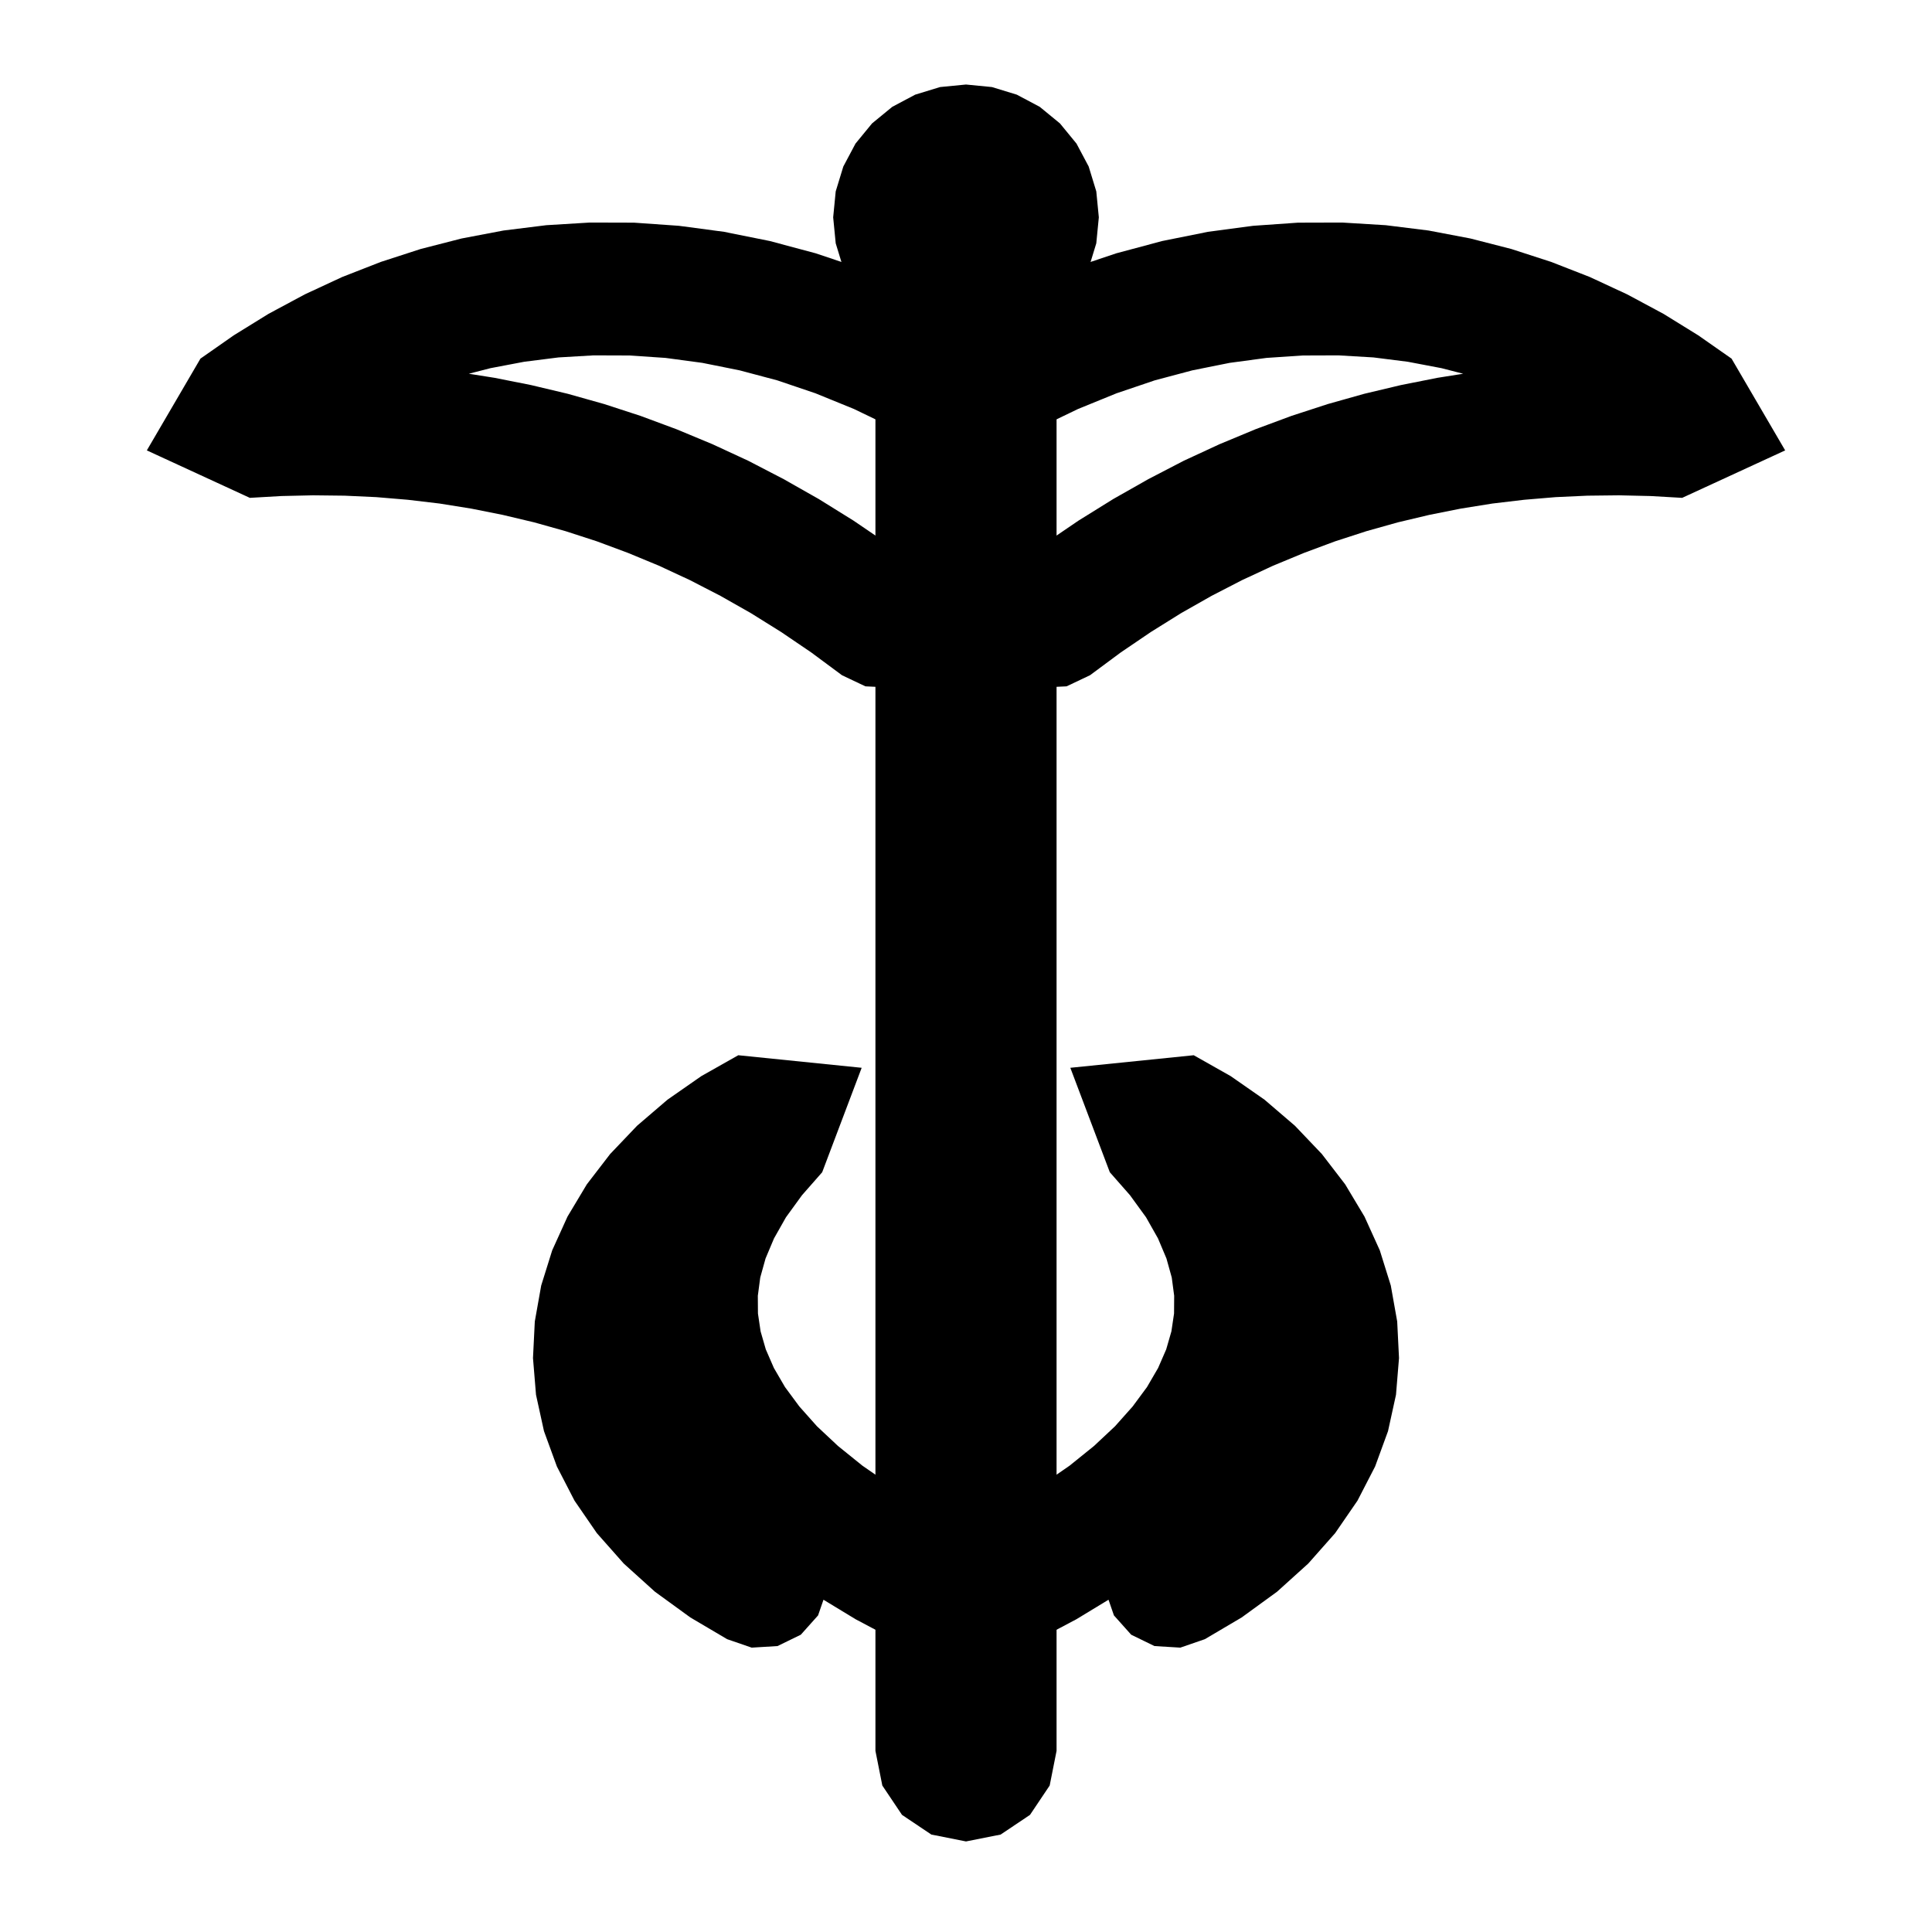
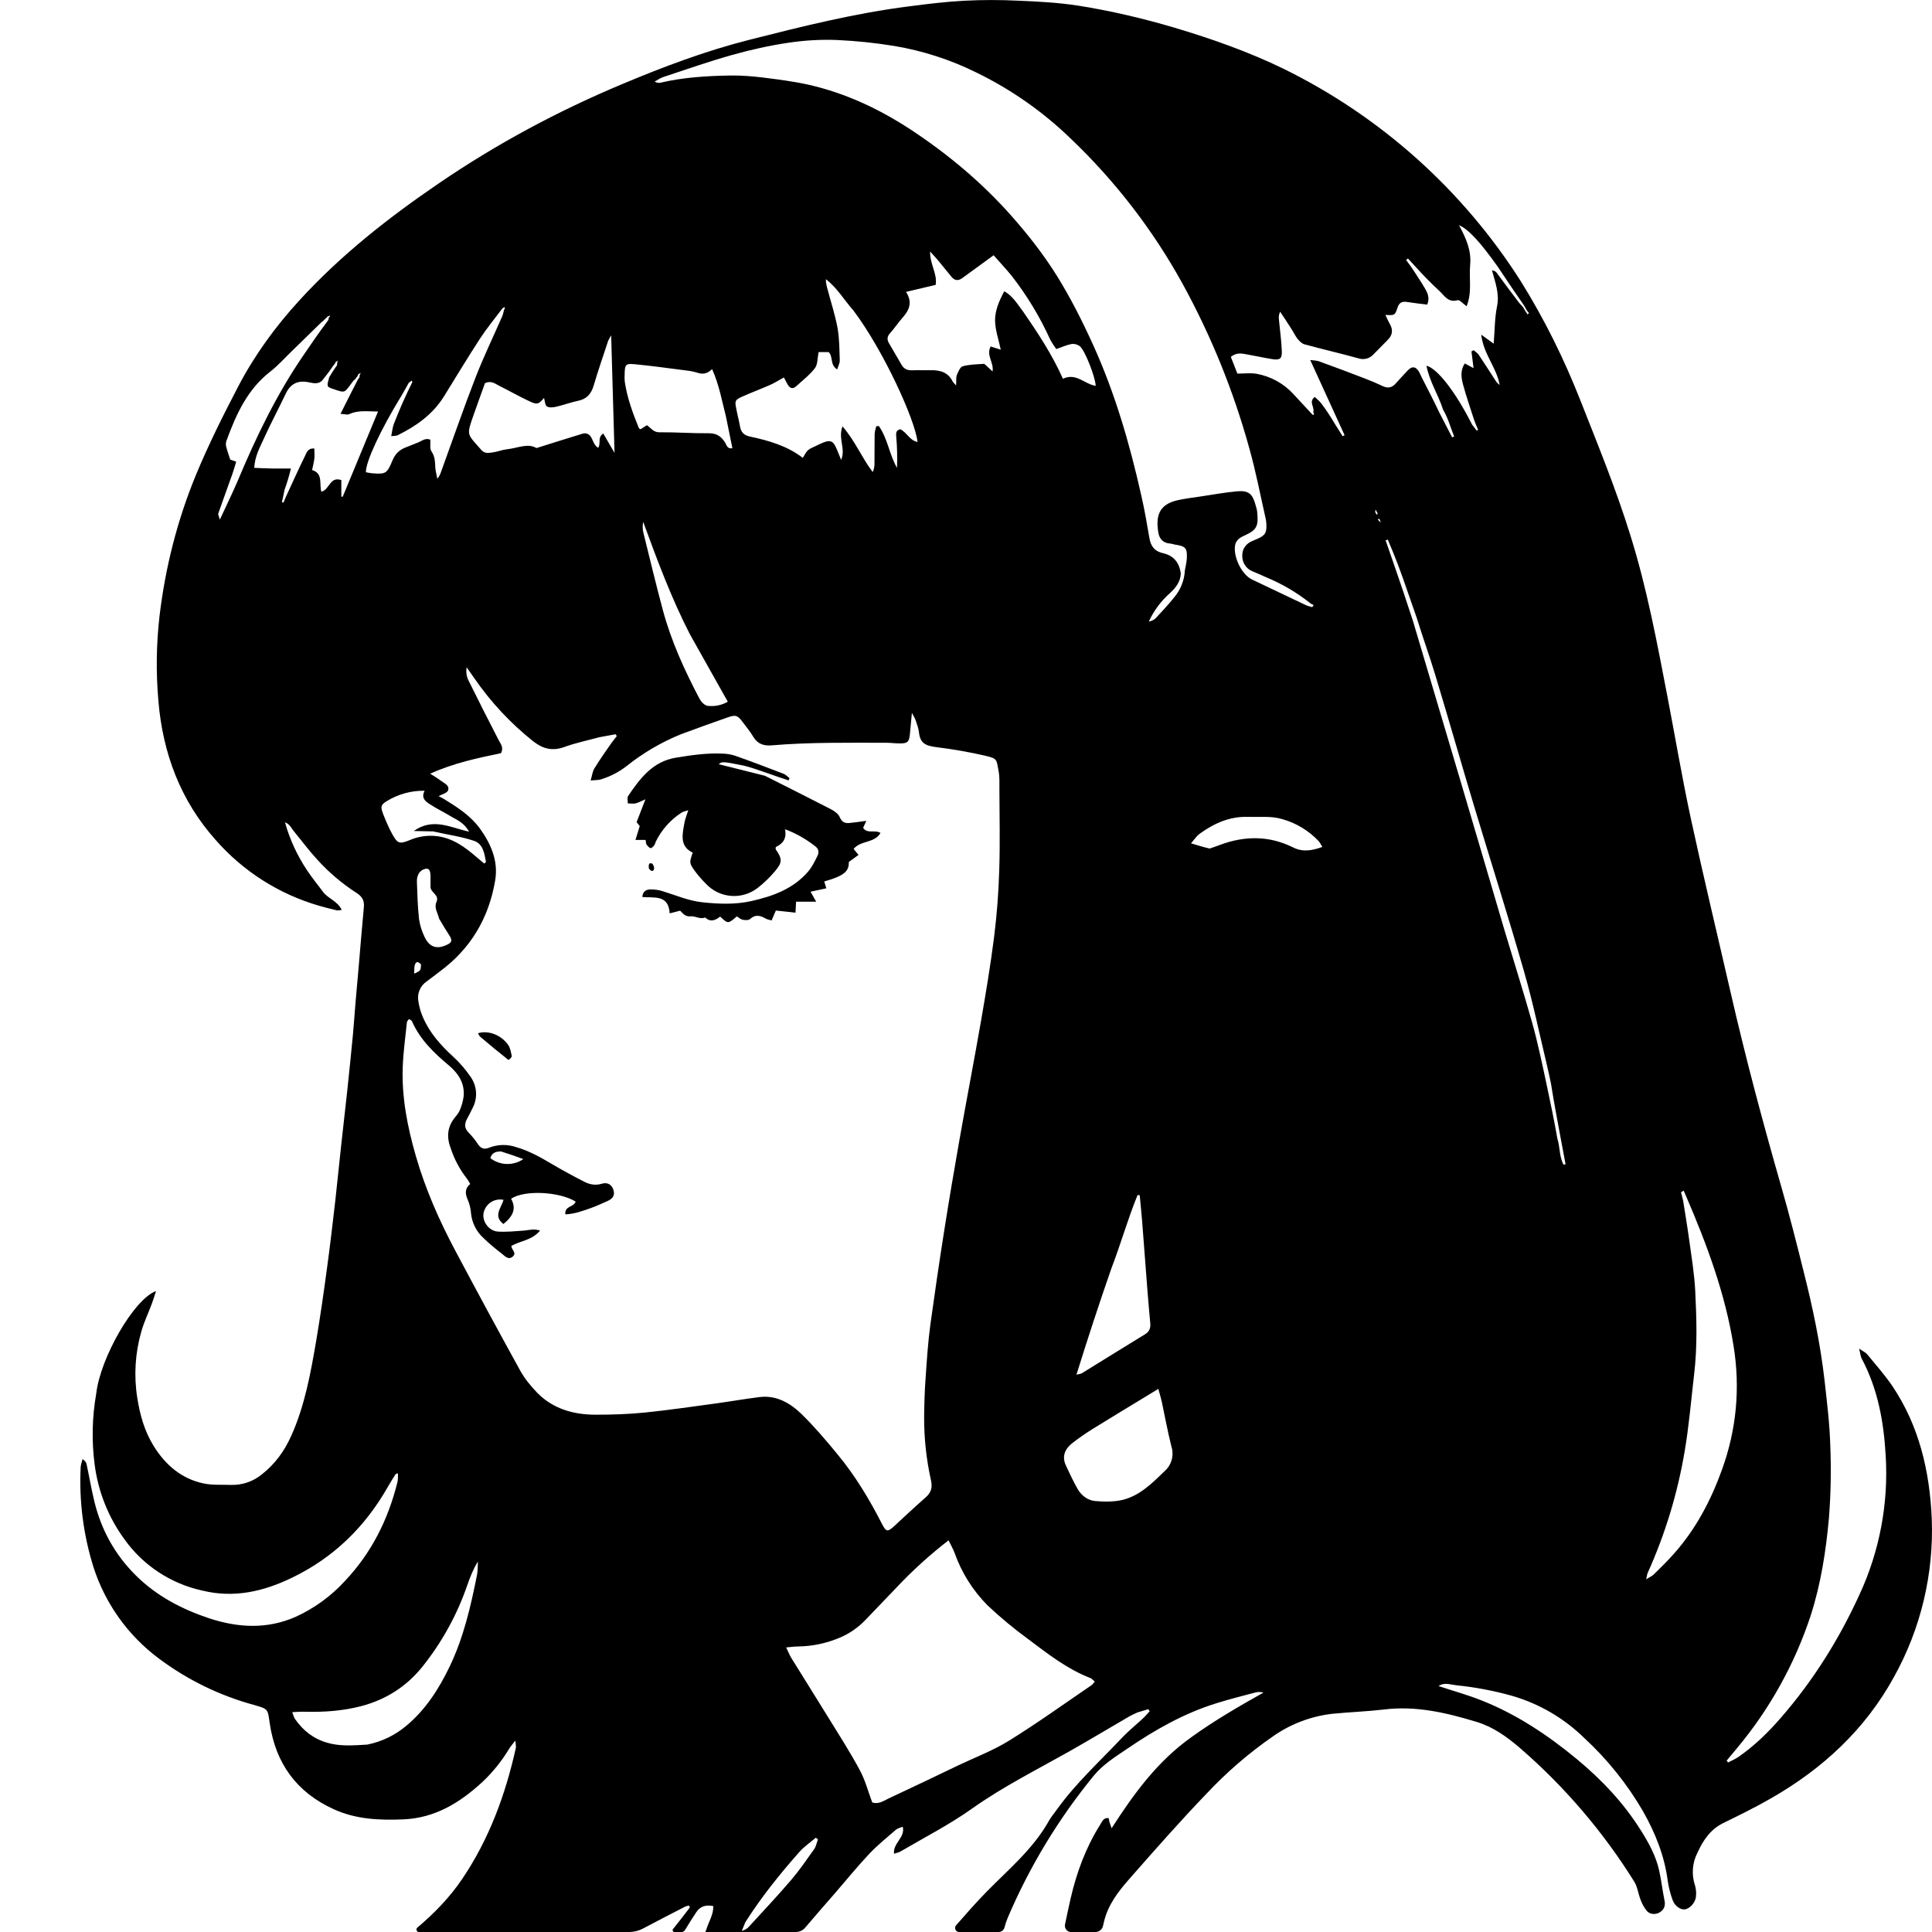
- <svg xmlns="http://www.w3.org/2000/svg" viewBox="0 0 16 16">
-   <path d="M 7.25 1.5 L 7.25 14.5 L 7.307 14.787 L 7.47 15.03 L 7.713 15.193 L 8 15.25 L 8.287 15.193 L 8.53 15.03 L 8.693 14.787 L 8.75 14.5 L 8.75 1.5 L 8.693 1.213 L 8.53 0.97 L 8.287 0.807 L 8 0.75 L 7.713 0.807 L 7.47 0.97 L 7.307 1.213 Z" />
-   <path d="M 8.268 2.769 L 7.901 2.566 L 7.519 2.382 L 7.137 2.226 L 6.756 2.098 L 6.375 1.996 L 5.997 1.92 L 5.622 1.87 L 5.251 1.844 L 4.885 1.843 L 4.524 1.865 L 4.17 1.909 L 3.823 1.975 L 3.484 2.062 L 3.154 2.169 L 2.834 2.294 L 2.524 2.438 L 2.224 2.599 L 1.936 2.777 L 1.66 2.97 L 1.216 3.73 L 2.069 4.123 L 2.33 4.108 L 2.592 4.102 L 2.854 4.105 L 3.116 4.117 L 3.378 4.139 L 3.64 4.17 L 3.902 4.212 L 4.163 4.264 L 4.424 4.326 L 4.684 4.399 L 4.943 4.483 L 5.201 4.579 L 5.457 4.685 L 5.713 4.804 L 5.967 4.935 L 6.219 5.078 L 6.469 5.234 L 6.718 5.403 L 6.973 5.592 L 7.167 5.684 L 7.381 5.694 L 7.583 5.622 L 7.742 5.477 L 7.834 5.283 L 7.844 5.069 L 7.772 4.867 L 7.627 4.708 L 7.354 4.506 L 7.069 4.312 L 6.781 4.133 L 6.49 3.968 L 6.197 3.816 L 5.901 3.679 L 5.603 3.555 L 5.304 3.444 L 5.003 3.346 L 4.701 3.261 L 4.398 3.189 L 4.096 3.129 L 3.793 3.081 L 3.49 3.044 L 3.187 3.019 L 2.885 3.005 L 2.585 3.002 L 2.285 3.009 L 1.987 3.026 L 2.284 3.47 L 2.317 3.853 L 2.54 3.696 L 2.774 3.552 L 3.016 3.422 L 3.266 3.306 L 3.524 3.204 L 3.79 3.119 L 4.062 3.049 L 4.341 2.996 L 4.626 2.96 L 4.916 2.943 L 5.211 2.944 L 5.511 2.964 L 5.816 3.005 L 6.125 3.067 L 6.437 3.15 L 6.753 3.257 L 7.072 3.387 L 7.394 3.542 L 7.732 3.731 L 7.937 3.796 L 8.151 3.779 L 8.342 3.681 L 8.481 3.518 L 8.546 3.313 L 8.529 3.099 L 8.431 2.908 Z" />
-   <path d="M 8.268 3.731 L 8.606 3.542 L 8.928 3.387 L 9.247 3.257 L 9.563 3.15 L 9.875 3.067 L 10.184 3.005 L 10.489 2.964 L 10.789 2.944 L 11.084 2.943 L 11.374 2.96 L 11.659 2.996 L 11.938 3.049 L 12.21 3.119 L 12.476 3.204 L 12.734 3.306 L 12.984 3.422 L 13.226 3.552 L 13.46 3.696 L 13.683 3.853 L 13.716 3.47 L 14.013 3.026 L 13.715 3.009 L 13.415 3.002 L 13.115 3.005 L 12.813 3.019 L 12.51 3.044 L 12.207 3.081 L 11.904 3.129 L 11.602 3.189 L 11.299 3.261 L 10.997 3.346 L 10.696 3.444 L 10.397 3.555 L 10.099 3.679 L 9.803 3.816 L 9.51 3.968 L 9.219 4.133 L 8.931 4.312 L 8.646 4.506 L 8.373 4.708 L 8.228 4.867 L 8.156 5.069 L 8.166 5.283 L 8.258 5.477 L 8.417 5.622 L 8.619 5.694 L 8.833 5.684 L 9.027 5.592 L 9.282 5.403 L 9.531 5.234 L 9.781 5.078 L 10.033 4.935 L 10.287 4.804 L 10.543 4.685 L 10.799 4.579 L 11.057 4.483 L 11.316 4.399 L 11.576 4.326 L 11.837 4.264 L 12.098 4.212 L 12.36 4.17 L 12.622 4.139 L 12.884 4.117 L 13.146 4.105 L 13.408 4.102 L 13.67 4.108 L 13.931 4.123 L 14.784 3.73 L 14.34 2.97 L 14.064 2.777 L 13.776 2.599 L 13.476 2.438 L 13.166 2.294 L 12.846 2.169 L 12.516 2.062 L 12.177 1.975 L 11.83 1.909 L 11.476 1.865 L 11.115 1.843 L 10.749 1.844 L 10.378 1.87 L 10.003 1.92 L 9.625 1.996 L 9.244 2.098 L 8.863 2.226 L 8.481 2.382 L 8.099 2.566 L 7.732 2.769 L 7.569 2.908 L 7.471 3.099 L 7.454 3.313 L 7.519 3.518 L 7.658 3.681 L 7.849 3.779 L 8.063 3.796 Z" />
-   <path d="M 8.232 12.751 L 7.911 12.602 L 7.628 12.453 L 7.372 12.297 L 7.142 12.138 L 6.94 11.975 L 6.766 11.812 L 6.62 11.648 L 6.501 11.487 L 6.409 11.329 L 6.342 11.175 L 6.299 11.026 L 6.277 10.878 L 6.276 10.731 L 6.296 10.58 L 6.34 10.422 L 6.41 10.256 L 6.509 10.081 L 6.642 9.898 L 6.809 9.708 L 7.136 8.843 L 6.114 8.739 L 5.808 8.912 L 5.528 9.107 L 5.276 9.323 L 5.053 9.557 L 4.86 9.808 L 4.7 10.075 L 4.573 10.355 L 4.482 10.646 L 4.429 10.944 L 4.414 11.247 L 4.439 11.551 L 4.505 11.852 L 4.612 12.145 L 4.758 12.428 L 4.943 12.697 L 5.166 12.949 L 5.424 13.182 L 5.717 13.395 L 6.022 13.575 L 6.225 13.645 L 6.439 13.632 L 6.632 13.538 L 6.775 13.378 L 6.845 13.175 L 6.832 12.961 L 6.738 12.768 L 6.578 12.625 L 6.318 12.474 L 6.116 12.327 L 5.947 12.174 L 5.809 12.018 L 5.701 11.861 L 5.619 11.703 L 5.562 11.545 L 5.527 11.386 L 5.514 11.228 L 5.521 11.068 L 5.55 10.908 L 5.601 10.747 L 5.673 10.587 L 5.769 10.428 L 5.888 10.273 L 6.031 10.122 L 6.2 9.978 L 6.393 9.844 L 6.611 9.721 L 6.164 9.357 L 6.017 8.944 L 5.783 9.21 L 5.585 9.484 L 5.424 9.767 L 5.301 10.059 L 5.218 10.358 L 5.178 10.661 L 5.18 10.963 L 5.224 11.261 L 5.308 11.55 L 5.428 11.827 L 5.582 12.091 L 5.767 12.343 L 5.98 12.581 L 6.219 12.806 L 6.484 13.019 L 6.773 13.22 L 7.086 13.41 L 7.422 13.588 L 7.768 13.749 L 7.977 13.8 L 8.189 13.767 L 8.372 13.655 L 8.499 13.482 L 8.55 13.273 L 8.517 13.061 L 8.405 12.878 Z" />
-   <path d="M 8.232 13.749 L 8.578 13.588 L 8.914 13.41 L 9.227 13.22 L 9.516 13.019 L 9.781 12.806 L 10.02 12.581 L 10.233 12.343 L 10.418 12.091 L 10.572 11.827 L 10.692 11.55 L 10.776 11.261 L 10.82 10.963 L 10.822 10.661 L 10.782 10.358 L 10.699 10.059 L 10.576 9.767 L 10.415 9.484 L 10.217 9.21 L 9.983 8.944 L 9.836 9.357 L 9.389 9.721 L 9.607 9.844 L 9.8 9.978 L 9.969 10.122 L 10.112 10.273 L 10.231 10.428 L 10.327 10.587 L 10.399 10.747 L 10.45 10.908 L 10.479 11.068 L 10.486 11.228 L 10.473 11.386 L 10.438 11.545 L 10.381 11.703 L 10.299 11.861 L 10.191 12.018 L 10.053 12.174 L 9.884 12.327 L 9.682 12.474 L 9.422 12.625 L 9.262 12.768 L 9.168 12.961 L 9.155 13.175 L 9.225 13.378 L 9.368 13.538 L 9.561 13.632 L 9.775 13.645 L 9.978 13.575 L 10.283 13.395 L 10.576 13.182 L 10.834 12.949 L 11.057 12.697 L 11.242 12.428 L 11.388 12.145 L 11.495 11.852 L 11.561 11.551 L 11.586 11.247 L 11.571 10.944 L 11.518 10.646 L 11.427 10.355 L 11.3 10.075 L 11.14 9.808 L 10.947 9.557 L 10.724 9.323 L 10.472 9.107 L 10.192 8.912 L 9.886 8.739 L 8.864 8.843 L 9.191 9.708 L 9.358 9.898 L 9.491 10.081 L 9.59 10.256 L 9.66 10.422 L 9.704 10.58 L 9.724 10.731 L 9.723 10.878 L 9.701 11.026 L 9.658 11.175 L 9.591 11.329 L 9.499 11.487 L 9.38 11.648 L 9.234 11.812 L 9.06 11.975 L 8.858 12.138 L 8.628 12.297 L 8.372 12.453 L 8.089 12.602 L 7.768 12.751 L 7.595 12.878 L 7.483 13.061 L 7.45 13.273 L 7.501 13.482 L 7.628 13.655 L 7.811 13.767 L 8.023 13.8 Z" />
-   <path d="M 9.1 1.8 L 9.079 2.015 L 9.016 2.221 L 8.915 2.411 L 8.778 2.578 L 8.611 2.715 L 8.421 2.816 L 8.215 2.879 L 8 2.9 L 7.785 2.879 L 7.579 2.816 L 7.389 2.715 L 7.222 2.578 L 7.085 2.411 L 6.984 2.221 L 6.921 2.015 L 6.9 1.8 L 6.921 1.585 L 6.984 1.379 L 7.085 1.189 L 7.222 1.022 L 7.389 0.885 L 7.579 0.784 L 7.785 0.721 L 8 0.7 L 8.215 0.721 L 8.421 0.784 L 8.611 0.885 L 8.778 1.022 L 8.915 1.189 L 9.016 1.379 L 9.079 1.585 Z" />
+ <svg xmlns="http://www.w3.org/2000/svg" viewBox="0 0 24 24">
+   <path d="M5.938 12.835c.127-.039.285.02.373.143.028.038.036.092.046.14.003.014-.02.033-.04.05-.124-.098-.24-.194-.354-.291-.011-.01-.016-.027-.025-.042zM8.396 9.412c.195-.032.39-.06.588-.05a.54.54 0 01.148.026c.202.071.402.147.601.224.028.01.05.036.075.055l-.013.027a9.203 9.203 0 01-.26-.089c-.115-.038-.213-.077-.315-.098-.25-.05-.25-.046-.292-.014l.574.144c.275.139.55.276.823.417.042.022.09.057.107.098.026.06.063.076.117.072.066-.006.132-.017.213-.027l-.04.086c.051.08.142.02.216.064-.074.13-.247.09-.334.199l.061.074-.12.087c0 .106-.038.168-.306.243l.026.085-.196.042.07.124h-.25l-.007.137c-.081-.01-.161-.018-.244-.027l-.053.123c-.027-.008-.052-.011-.073-.023-.067-.038-.128-.056-.195.006-.019.017-.063.014-.093.008-.026-.006-.05-.029-.07-.042-.11.095-.11.095-.208.003-.057.046-.12.074-.186.011-.063.027-.123-.02-.178-.014-.07.007-.097-.035-.133-.07l-.13.033c-.013-.236-.194-.19-.34-.203.005-.072.05-.092.095-.094a.474.474 0 01.159.022c.164.05.32.12.496.138.203.021.405.029.601-.015.265-.059.52-.149.707-.365.049-.056.083-.127.117-.195.019-.038.02-.084-.02-.116a1.397 1.397 0 00-.382-.217c.024.12-.031.182-.115.221 0 .014-.004.025 0 .03.08.115.084.16-.007.267a1.39 1.39 0 01-.218.211.477.477 0 01-.641-.05 1.36 1.36 0 01-.133-.152c-.078-.107-.076-.108-.033-.236-.165-.08-.128-.226-.104-.364.008-.05.028-.096.049-.163-.04.014-.067.017-.087.032a.897.897 0 00-.316.357c-.007.016-.01.034-.02.047-.012.015-.034.038-.045.035-.02-.006-.037-.027-.05-.045-.008-.012-.007-.032-.012-.057h-.126l.053-.172a14.82 14.82 0 00-.039-.049l.11-.284c-.06.026-.091.044-.124.051-.03.007-.064 0-.095 0 0-.031-.01-.07.004-.092.149-.22.305-.428.593-.476z" />
+   <path d="M8.06 10.788c-.003-.038-.004-.075.037-.062.016.006.034.048.028.067-.01.04-.038.032-.064-.005z" />
+   <path d="M11.981.009c.226-.012.453-.011.679 0 .247.01.495.024.74.062.401.064.798.157 1.19.273.463.138.92.299 1.356.511a7.31 7.31 0 012.948 2.642c.292.469.536.963.739 1.479.219.556.446 1.11.623 1.683.204.654.329 1.326.458 1.997.097.504.182 1.01.29 1.511.156.722.329 1.44.494 2.16.186.812.4 1.615.63 2.415.102.355.193.713.282 1.072.11.436.202.876.254 1.323.031.278.066.557.073.837a7.56 7.56 0 01-.017.88c-.037.413-.1.818-.226 1.212a5.017 5.017 0 01-.915 1.649l-.13.156.018.023c.043-.023.088-.041.127-.068.2-.138.373-.307.531-.49.4-.46.721-.973.975-1.529a3.59 3.59 0 00.325-1.72c-.024-.424-.097-.834-.3-1.213-.013-.027-.015-.06-.03-.121.05.035.082.048.101.072.107.13.22.258.315.398.33.494.46 1.052.486 1.64a3.75 3.75 0 01-.47 1.97c-.36.655-.887 1.14-1.526 1.506-.193.111-.394.21-.595.308-.157.078-.248.211-.318.365a.522.522 0 00-.033.406.359.359 0 01.013.139c-.005.077-.077.155-.14.162-.054.006-.125-.043-.15-.116a1.206 1.206 0 01-.06-.233c-.04-.314-.155-.6-.308-.87a3.906 3.906 0 00-.73-.91 2.129 2.129 0 00-.897-.524 4.093 4.093 0 00-.692-.131c-.075-.008-.15-.04-.22.01.18.06.363.11.538.18.434.173.82.43 1.18.728.308.255.58.543.794.884.098.155.186.315.227.496.027.123.042.25.067.375.013.062-.002.109-.053.144-.047.033-.122.034-.163-.01a.455.455 0 01-.08-.14c-.03-.073-.038-.159-.078-.225a7.314 7.314 0 00-1.423-1.664c-.16-.137-.329-.26-.537-.323-.376-.114-.753-.203-1.15-.154-.213.025-.427.032-.64.053a1.6 1.6 0 00-.736.278 5.14 5.14 0 00-.834.72c-.329.342-.642.699-.955 1.055-.136.155-.264.319-.314.531a5.227 5.227 0 00-.012.051.096.096 0 01-.09.076h-.31c-.046 0-.082-.048-.072-.094.023-.108.045-.216.07-.324.075-.325.19-.635.368-.917.024-.039.04-.088.104-.08l.01.049.027.077c.28-.435.571-.834.996-1.135.283-.204.584-.378.89-.55a.196.196 0 00-.098-.002c-.162.043-.325.084-.485.134-.402.124-.764.33-1.11.566-.147.1-.298.193-.414.333a7.314 7.314 0 00-1.07 1.767.845.845 0 00-.04.12.075.075 0 01-.072.056h-.494c-.04 0-.062-.051-.036-.082.123-.14.246-.282.377-.415.275-.281.58-.532.777-.884.027-.048.063-.09.095-.135.238-.333.54-.607.818-.902.082-.086.175-.16.26-.24.029-.027.053-.057.079-.085l-.018-.025-.135.041c-.034.017-.07.031-.102.05-.248.144-.494.292-.743.433-.408.23-.825.439-1.209.711-.281.2-.591.358-.889.533-.02.012-.044.015-.08.028-.015-.135.143-.201.108-.336-.033.014-.064.02-.085.038-.111.096-.227.19-.328.296-.148.157-.284.325-.425.488-.125.143-.25.286-.373.431A.153.153 0 019.89 24H8.762a.316.316 0 00.016-.042c.028-.09.085-.172.083-.28-.091-.018-.162.001-.212.077a4.45 4.45 0 00-.136.215c-.01.016-.024.03-.042.03h-.093c-.019 0-.029-.022-.017-.037.071-.088.14-.178.209-.268.001-.002-.006-.012-.012-.024-.014.004-.03.006-.045.013-.176.09-.352.181-.527.274a.363.363 0 01-.168.042H5.202c-.026 0-.039-.036-.019-.053.21-.178.402-.374.558-.605.335-.496.538-1.047.667-1.629.004-.02-.003-.043-.006-.091-.037.048-.059.072-.076.1a1.943 1.943 0 01-.334.415c-.28.258-.59.448-.983.464-.297.012-.588 0-.865-.127-.46-.21-.722-.57-.794-1.072-.025-.17-.017-.171-.182-.219A3.513 3.513 0 011.97 20.6a2.286 2.286 0 01-.808-1.13 3.569 3.569 0 01-.16-1.245c.002-.034.016-.067.024-.1.032.023.046.043.05.066.033.153.059.308.096.46.086.355.257.664.516.92.258.256.571.419.91.532.358.118.717.138 1.07-.016a1.89 1.89 0 00.621-.452c.328-.348.533-.76.648-1.223.009-.034.005-.071.007-.11-.015.006-.026.006-.03.011-.031.05-.064.1-.093.152-.284.502-.679.887-1.196 1.135-.351.17-.718.255-1.11.159a1.607 1.607 0 01-.971-.64 2.006 2.006 0 01-.368-.924 2.903 2.903 0 01.02-.886c.05-.439.466-1.17.742-1.271-.02.063-.035.112-.053.16-.043.116-.097.227-.13.345a1.901 1.901 0 00-.05.82c.033.212.09.416.204.6.147.236.346.407.62.465.11.023.225.014.338.018a.576.576 0 00.386-.131c.164-.128.282-.292.366-.481.168-.375.24-.777.309-1.179.05-.296.093-.594.133-.893.039-.281.071-.563.104-.845.026-.232.048-.464.074-.696.024-.228.052-.455.076-.683.024-.227.047-.455.069-.683.013-.14.022-.28.034-.42l.037-.417c.022-.25.041-.5.065-.748.008-.082-.02-.132-.09-.177a2.46 2.46 0 01-.492-.418c-.1-.109-.188-.228-.282-.342-.035-.042-.056-.097-.116-.118a2.084 2.084 0 00.275.597c.06.092.131.176.196.265.063.086.182.115.234.226-.028.003-.046.01-.06.006a4.74 4.74 0 01-.22-.057 2.71 2.71 0 01-1.287-.819c-.435-.487-.656-1.076-.71-1.723a5.206 5.206 0 01.014-1.06c.072-.602.22-1.186.45-1.745.155-.376.338-.741.526-1.102.205-.393.466-.75.765-1.076.512-.559 1.104-1.024 1.726-1.448.717-.49 1.478-.898 2.277-1.233C8.244.828 8.767.632 9.31.494c.655-.166 1.31-.33 1.982-.415.229-.03.458-.058.688-.07zm-1.847 22.82c-.07.06-.147.111-.207.18-.238.27-.464.549-.668.869l-.044.108a.177.177 0 00.093-.057c.174-.19.351-.378.519-.574.104-.122.195-.255.288-.386.024-.034.03-.08.046-.12l-.027-.02zm1.65-3.695a5.51 5.51 0 00-.653.593l-.37.386a.963.963 0 01-.377.25 1.372 1.372 0 01-.467.09c-.044 0-.087.006-.151.012.028.058.043.097.064.131.15.242.301.482.45.724.136.22.276.438.399.666.068.125.105.267.156.404.077.027.14-.018.202-.048.29-.135.579-.274.867-.412.213-.101.437-.186.636-.31.347-.215.68-.455 1.018-.685.015-.01.026-.028.042-.046-.023-.019-.038-.037-.056-.044-.287-.111-.527-.3-.77-.482a5.319 5.319 0 01-.506-.42 1.757 1.757 0 01-.41-.653c-.019-.049-.045-.095-.075-.156zm-5.847.264c-.06.096-.097.194-.132.293a3.38 3.38 0 01-.555 1.01c-.2.25-.455.412-.762.493-.23.06-.464.076-.7.07-.048-.002-.097.002-.158.005.016.04.021.066.035.085.1.145.23.246.4.295.157.046.316.034.498.023.181-.037.343-.115.485-.234.238-.199.402-.454.536-.732.175-.363.264-.751.342-1.144.01-.053.008-.11.011-.164zm14.945-4.586c.008.029.016.057.027.107.024.155.051.31.072.464.03.219.067.437.078.657.017.344.027.689-.014 1.033-.037.315-.063.633-.116.946a6.153 6.153 0 01-.46 1.518c-.008.018-.01.039-.02.082.047-.03.077-.042.098-.064.085-.083.17-.167.248-.255.271-.305.458-.66.596-1.043.18-.498.228-1.011.145-1.531-.103-.65-.33-1.263-.597-1.881a9.055 9.055 0 00-.024-.055l-.033.022zM5.797 8.29a.26.26 0 00.018.153c.124.251.25.501.379.75.025.049.066.09.03.163-.284.06-.578.119-.88.255.059.038.097.06.132.087.042.032.112.058.09.12-.01.033-.075.048-.117.072.017.01.043.021.067.036.166.102.33.207.447.368.138.192.229.404.188.644-.079.469-.306.85-.69 1.132-.054.04-.106.083-.161.122a.243.243 0 00-.103.245.77.77 0 00.055.195c.083.196.22.35.375.492.083.076.159.164.222.257a.37.37 0 01.025.377c-.023.05-.05.099-.076.148-.03.06-.028.111.022.162.041.042.08.089.112.138.038.058.078.079.147.05a.486.486 0 01.333-.006c.16.046.302.126.444.21.13.077.264.149.4.219.067.035.14.05.219.026.071-.022.124.01.145.076.02.064-.003.108-.074.139-.07.03-.137.063-.209.088-.1.035-.201.073-.314.077-.013-.107.11-.088.127-.159-.206-.126-.643-.145-.801-.034.063.112.035.21-.096.313-.13-.1-.025-.202.002-.3a.209.209 0 00-.249.17c-.015.101.067.216.178.224.108.007.218-.005.326-.012.06-.005.12-.027.199 0-.103.123-.248.127-.357.19.002.05.07.086.019.131-.053.048-.095-.001-.132-.03-.08-.063-.16-.126-.231-.197a.474.474 0 01-.157-.311.52.52 0 00-.043-.172c-.032-.074-.032-.137.033-.19-.018-.03-.028-.053-.045-.072a1.222 1.222 0 01-.196-.369c-.053-.137-.046-.264.048-.381.024-.03.05-.06.064-.095a.664.664 0 00.047-.168c.017-.165-.064-.287-.182-.387-.186-.156-.36-.322-.46-.551-.005-.011-.024-.017-.037-.026-.011.017-.024.027-.025.038-.019.185-.045.37-.052.557-.014.377.058.743.162 1.104.118.41.289.798.488 1.173.267.502.537 1.002.812 1.5.055.098.13.189.208.27.198.202.452.272.724.273.202 0 .404-.006.605-.026.295-.03.59-.073.884-.113.183-.025.365-.057.548-.08.21-.026.38.073.522.21.16.156.305.327.447.5.22.265.397.56.554.867.05.098.07.1.147.03.13-.121.26-.242.394-.36.067-.059.088-.12.067-.213a3.535 3.535 0 01-.085-.796c.002-.157.006-.314.018-.471.015-.224.03-.45.06-.672a59.114 59.114 0 01.362-2.298c.087-.493.182-.984.268-1.477.06-.347.118-.694.162-1.043.034-.273.055-.55.063-.825.011-.332.003-.665.002-.998 0-.077.004-.155-.01-.23-.028-.142-.01-.155-.162-.19a5.826 5.826 0 00-.607-.107c-.146-.018-.207-.053-.221-.19-.006-.049-.025-.098-.041-.146-.009-.025-.024-.048-.046-.09l-.025.264c-.009.096-.029.116-.127.115-.055 0-.11-.008-.164-.008-.476 0-.952-.008-1.426.032-.095.008-.173-.015-.226-.103-.04-.066-.088-.126-.134-.186-.063-.084-.086-.093-.182-.06-.195.068-.388.138-.582.21a2.71 2.71 0 00-.675.394.986.986 0 01-.323.168c-.033.01-.07.008-.127.013.02-.066.024-.114.047-.15.064-.105.135-.205.205-.306.023-.033.049-.063.073-.095l-.015-.023-.201.037c-.146.04-.296.07-.437.122-.148.053-.266.023-.386-.072a3.623 3.623 0 01-.733-.786l-.093-.132zm8.592 8.963l-.147.09c-.22.134-.44.266-.659.402-.093.058-.184.12-.27.188-.085.07-.124.161-.072.272.047.1.093.2.147.294.047.08.124.138.213.147.11.01.228.012.336-.012.217-.05.372-.205.528-.357a.291.291 0 00.087-.308c-.046-.18-.079-.365-.118-.547-.011-.052-.027-.103-.045-.169zm-.257-2.409c-.12.291-.205.597-.325.91-.151.433-.294.87-.435 1.323.036-.01.054-.01.067-.018.261-.16.522-.324.785-.484.054-.033.071-.078.065-.138-.012-.13-.024-.262-.034-.393l-.068-.886c-.008-.103-.02-.206-.029-.31-.009 0-.017-.002-.026-.004zm3.081-8.13l.099.285c.08.231.159.463.24.714l.58 1.952c.187.63.372 1.262.558 1.893.114.382.235.762.343 1.146.072.257.126.519.186.799.044.206.087.413.127.64.034.106.023.226.077.325l.025-.006-.068-.362c-.038-.206-.077-.412-.113-.638-.015-.07-.029-.141-.046-.211-.095-.396-.177-.796-.29-1.187-.196-.685-.413-1.364-.618-2.046-.165-.549-.322-1.1-.488-1.648-.069-.227-.15-.45-.226-.695l-.117-.336c-.037-.107-.075-.216-.115-.322-.04-.106-.084-.21-.127-.314a7.558 7.558 0 01-.027.01zM6.225 14.304c-.063-.001-.115.014-.134.083a.35.35 0 00.41.012 4.533 4.533 0 00-.276-.095zM5.23 11.98c-.026-.027-.057-.048-.075.002-.012.032-.007.07-.01.113.082-.037.082-.037.085-.115zm.062-1.189a.135.135 0 00-.088.056.197.197 0 00-.025.11c.005.152.01.306.026.457a.751.751 0 00.066.218c.061.136.157.167.288.101.055-.027.06-.054.025-.11a4.52 4.52 0 01-.129-.211c-.015-.068-.066-.131-.033-.207.04-.09-.076-.116-.074-.19V10.874c-.003-.038-.006-.087-.056-.083zm-.017-.968a.867.867 0 00-.467.127c-.076.045-.084.07-.05.158.034.087.07.173.115.254.064.117.09.125.21.077a.657.657 0 01.336-.053c.202.022.357.136.504.264l.092.077c.007-.006.014-.013.022-.018-.019-.105-.035-.226-.149-.264-.157-.053-.324-.075-.508-.117l-.24-.005c.24-.169.452-.044.687.009-.063-.115-.153-.147-.23-.193-.082-.05-.17-.092-.25-.144-.06-.037-.12-.08-.072-.172zm10.233.325c-.23-.01-.427.08-.608.211-.034.026-.06.065-.105.117.087.026.15.046.232.065.044-.015.088-.03.13-.046.306-.114.61-.115.904.031.126.063.237.04.366-.005-.02-.031-.03-.054-.045-.071a.986.986 0 00-.448-.273c-.14-.044-.284-.024-.426-.03zM7.99 6.483a.308.308 0 00.002.133c.08.321.156.643.242.962.104.387.27.75.456 1.103.02.037.061.08.098.087a.404.404 0 00.253-.051l-.472-.84c-.23-.448-.405-.92-.579-1.394zM10.397.497c-.2-.008-.405.004-.603.034-.236.035-.47.087-.7.152-.287.08-.569.18-.852.273-.04.013-.074.038-.11.058.028.014.05.018.07.014.287-.068.58-.085.873-.09.134-.002.269.009.402.025.19.024.382.048.57.09.456.104.874.3 1.265.556.464.306.888.66 1.257 1.078.205.232.395.475.56.739.17.274.315.561.449.856.273.601.456 1.232.6 1.876.04.173.07.348.1.524.017.104.065.167.17.19.122.028.2.105.22.251-.003.102-.06.174-.129.24a1.065 1.065 0 00-.268.358.164.164 0 00.083-.039c.08-.086.162-.172.235-.265a.56.56 0 00.13-.333c.009-.05.022-.1.024-.15.007-.124-.017-.15-.143-.168-.025-.004-.049-.014-.073-.015-.082-.007-.125-.063-.137-.131-.033-.198-.004-.355.247-.408.086-.018.174-.03.26-.042.158-.023.315-.053.473-.067.14-.012.19.033.226.167.008.029.018.057.021.087.019.179-.008.225-.141.288-.027.013-.055.024-.078.042a.148.148 0 00-.051.067c-.039.144.073.382.206.445l.673.32c.023.011.05.015.075.023l.018-.026c-.015-.008-.032-.013-.044-.024a2.27 2.27 0 00-.544-.32 4.898 4.898 0 00-.173-.075.203.203 0 01-.126-.191c-.003-.085.045-.154.128-.187l.059-.025c.099-.044.118-.076.112-.187a.384.384 0 00-.008-.063c-.067-.294-.123-.59-.205-.88a9.478 9.478 0 00-.826-2.036 7.465 7.465 0 00-1.39-1.805 4.536 4.536 0 00-1.177-.824 3.656 3.656 0 00-1.016-.328 6.155 6.155 0 00-.712-.074zm6.719 5.955c.01.014.018.028.038.034l-.022-.044-.016.01zM4.103 3.917a.062.062 0 01-.03.012.455.455 0 01-.04.039c-.01.01-.02.02-.045.04l-.363.354c-.088.085-.17.178-.266.253-.284.22-.425.53-.544.855a.132.132 0 00-.007.071c.013.055.033.108.052.168l.074.026c-.017.056-.03.105-.047.152-.058.164-.118.327-.175.491-.005.015.008.036.019.077.08-.175.158-.33.225-.489.228-.544.484-1.074.819-1.561.09-.133.182-.266.283-.401.004-.006.007-.013.022-.03.001-.016.003-.032.015-.04l.008-.017zm12.976 2.408a.023.023 0 01.009.019.073.073 0 00-.006.01.188.188 0 00.007.02l.018.022c.002-.007.007-.016.005-.021-.003-.01-.012-.018-.02-.038a1.331 1.331 0 01-.013-.012zM4.199 4.48c-.003.004-.008.008-.027.014-.005.013-.011.025-.031.047a2.085 2.085 0 01-.124.167c-.048.07-.116.055-.181.041-.134-.028-.228.016-.287.143-.089.187-.187.37-.273.56-.049.108-.11.216-.118.36.081.003.154.007.228.008h.228a2.563 2.563 0 01-.079.264c-.01.052-.022.103-.033.155l.02.004c.018-.046.037-.092.067-.153.066-.142.13-.285.2-.426.02-.04.034-.1.116-.092 0 .043.004.084 0 .124-.005.045-.017.09-.028.143.141.043.086.174.115.269.102-.022.104-.195.248-.144v.205l.017.002.439-1.059c-.13 0-.246-.02-.358.033-.024.011-.058-.001-.108-.004.075-.15.139-.278.211-.417a.128.128 0 01.025-.036c0-.015-.001-.03.008-.038l.006-.02c-.005.006-.01.011-.028.017-.004.012-.009.024-.026.045a.085.085 0 01-.032.033c-.123.157-.09.164-.258.106-.079-.027-.078-.028-.047-.144.028-.046.056-.093.098-.15 0-.016-.001-.032.007-.042L4.2 4.48zm2.073-.67c-.003.006-.007.011-.027.016-.094.125-.194.246-.28.377-.155.238-.301.481-.451.723-.14.224-.345.368-.575.481-.017.008-.04.006-.079.011.012-.059.016-.109.033-.153a6.076 6.076 0 01.229-.518l-.007-.02a.138.138 0 01-.035.025c-.028.05-.055.1-.093.164-.26.424-.443.817-.442.95.024.004.048.011.073.013.177.013.188.007.26-.165.03-.07.077-.12.147-.15l.175-.07c.044-.018.085-.057.146-.032.003.05-.01.11.014.145.042.062.044.125.047.193.002.049.017.098.026.147.029-.034.039-.065.05-.097.142-.39.277-.782.428-1.17.1-.256.22-.504.33-.756.013-.03.013-.067.03-.092V3.81zm3.987-.34c0 .045.01.084.021.123.042.16.094.318.124.48.024.133.023.27.028.406 0 .033-.019.067-.032.11-.094-.058-.047-.158-.106-.215h-.125c-.015.072-.01.152-.046.2-.066.085-.155.154-.236.227-.043.038-.078.018-.103-.025l-.046-.087c-.065.035-.117.069-.172.093-.116.051-.235.095-.35.147-.085.038-.09.053-.07.147.014.075.034.148.047.223.013.072.05.109.123.124.233.05.462.115.657.265.058-.102.058-.102.168-.151.03-.014.06-.03.092-.042.08-.03.115-.017.15.06.023.048.041.098.066.158.06-.14-.042-.267.017-.416.157.18.24.39.375.567a.235.235 0 00.022-.098c.002-.124 0-.247.002-.371 0-.034.013-.067.02-.1l.032-.003c.11.155.13.354.226.52a3.036 3.036 0 00-.01-.392c-.004-.045 0-.074.05-.088.08.036.116.14.215.158-.03-.275-.423-1.137-.798-1.635-.114-.127-.2-.28-.34-.386zm-2.667.696c-.019.034-.03.05-.037.067-.061.185-.125.37-.18.556-.031.105-.087.169-.195.19-.09.019-.178.052-.268.073-.038.009-.089.015-.118-.003-.024-.016-.025-.069-.036-.106-.064.076-.082.087-.17.047-.133-.062-.262-.135-.393-.201-.048-.025-.093-.063-.17-.03-.043.12-.091.25-.137.382-.099.28-.087.242.095.453.046.048.102.03.154.023.054-.009.106-.03.16-.036.13-.013.26-.08.367-.015.204-.064.387-.122.571-.178.05-.015.089.005.114.054.022.042.034.093.082.121.038-.056-.013-.128.063-.178l.14.241-.042-1.46zm.278.358c-.096-.01-.107.01-.11.108-.002.038-.003.078.002.115.03.2.099.386.174.57.002.006.012.01.022.015l.078-.05c.052.036.081.088.153.088.205-.002.41.014.616.012.099-.001.158.042.205.12.018.03.024.077.088.066l-.08-.394c-.05-.195-.085-.395-.172-.589-.057.057-.114.068-.18.046a.72.72 0 00-.135-.028c-.22-.028-.44-.059-.66-.08zm10.254-1.727c.089.163.155.316.139.491-.016.168.026.342-.044.516-.047-.033-.088-.082-.112-.075-.117.035-.164-.057-.227-.115a4.772 4.772 0 01-.286-.29l-.104-.113a4.856 4.856 0 01-.023.019c.035.046.07.093.11.156.04.064.084.127.122.193.034.058.065.118.031.205-.082-.01-.164-.019-.246-.032-.06-.01-.101 0-.124.07-.031.098-.037.096-.15.09.02.042.036.08.057.116.041.074.03.138-.03.196-.06.06-.118.122-.178.181a.175.175 0 01-.185.046c-.222-.061-.447-.113-.67-.174-.032-.009-.063-.04-.086-.068-.03-.04-.052-.087-.08-.13-.044-.07-.09-.138-.136-.207a.18.18 0 00-.014.105c.012.127.03.253.035.38.005.1-.024.12-.121.104-.104-.017-.206-.04-.31-.058-.064-.012-.131-.028-.202.03l.081.208c.09 0 .166-.01.237.002a.819.819 0 01.458.251c.078.083.154.168.241.26l.018-.005c-.004-.006-.008-.013-.01-.04.014-.056-.062-.118.018-.178.031.03.064.057.088.09.058.078.111.159.169.257l.089.141.024-.013a2093.819 2093.819 0 01-.427-.934c.055.007.083.007.108.016.193.07.385.142.577.216.074.028.147.06.219.094.062.028.112.018.157-.033.05-.056.102-.112.154-.167.05-.051.095-.046.132.014.016.025.026.053.04.08.071.138.143.277.217.433l.159.308.025-.011c-.044-.106-.07-.218-.138-.334-.057-.182-.168-.346-.206-.545.136.034.362.326.567.732l.057.074.018-.011a1.563 1.563 0 01-.052-.127c-.046-.145-.097-.29-.136-.436-.022-.083-.036-.173.022-.26l.109.058-.026-.207.027-.016c.022.02.05.036.065.06.073.108.143.22.215.33.01.016.029.029.043.043-.036-.217-.2-.38-.229-.626l.155.112c.014-.166.012-.319.042-.465.032-.158-.023-.297-.063-.445.024.004.036.006.055.025.092.124.183.249.277.371.02.027.05.047.069.087l.04.063.019-.015a.293.293 0 01-.053-.082 27.922 27.922 0 01-.332-.49c-.221-.311-.363-.467-.485-.521zm-6.57.327c-.003.161.092.275.069.415l-.368.087c.09.139.032.237-.052.331-.05.057-.092.122-.143.178-.037.04-.046.078-.018.126l.16.275c.029.048.072.066.128.064.076-.003.152 0 .228-.001.116-.003.216.022.275.137.006.014.02.024.044.052.004-.059-.003-.098.01-.13.016-.04.04-.099.072-.108.084-.023.173-.024.26-.03.013-.001.027.018.04.029l.071.065c.019-.11-.082-.198-.024-.31l.126.04c-.026-.123-.07-.245-.071-.366 0-.123.051-.243.115-.36.107.062.16.156.234.253.183.265.36.533.494.834.165-.078.27.068.407.088-.003-.106-.133-.441-.197-.492a.142.142 0 00-.102-.028c-.06.011-.119.039-.191.063-.025-.039-.056-.078-.077-.122a3.936 3.936 0 00-.473-.783c-.076-.094-.16-.182-.228-.26l-.391.285c-.049.035-.094.03-.132-.017l-.169-.207c-.025-.03-.053-.059-.097-.108z" />
</svg>
